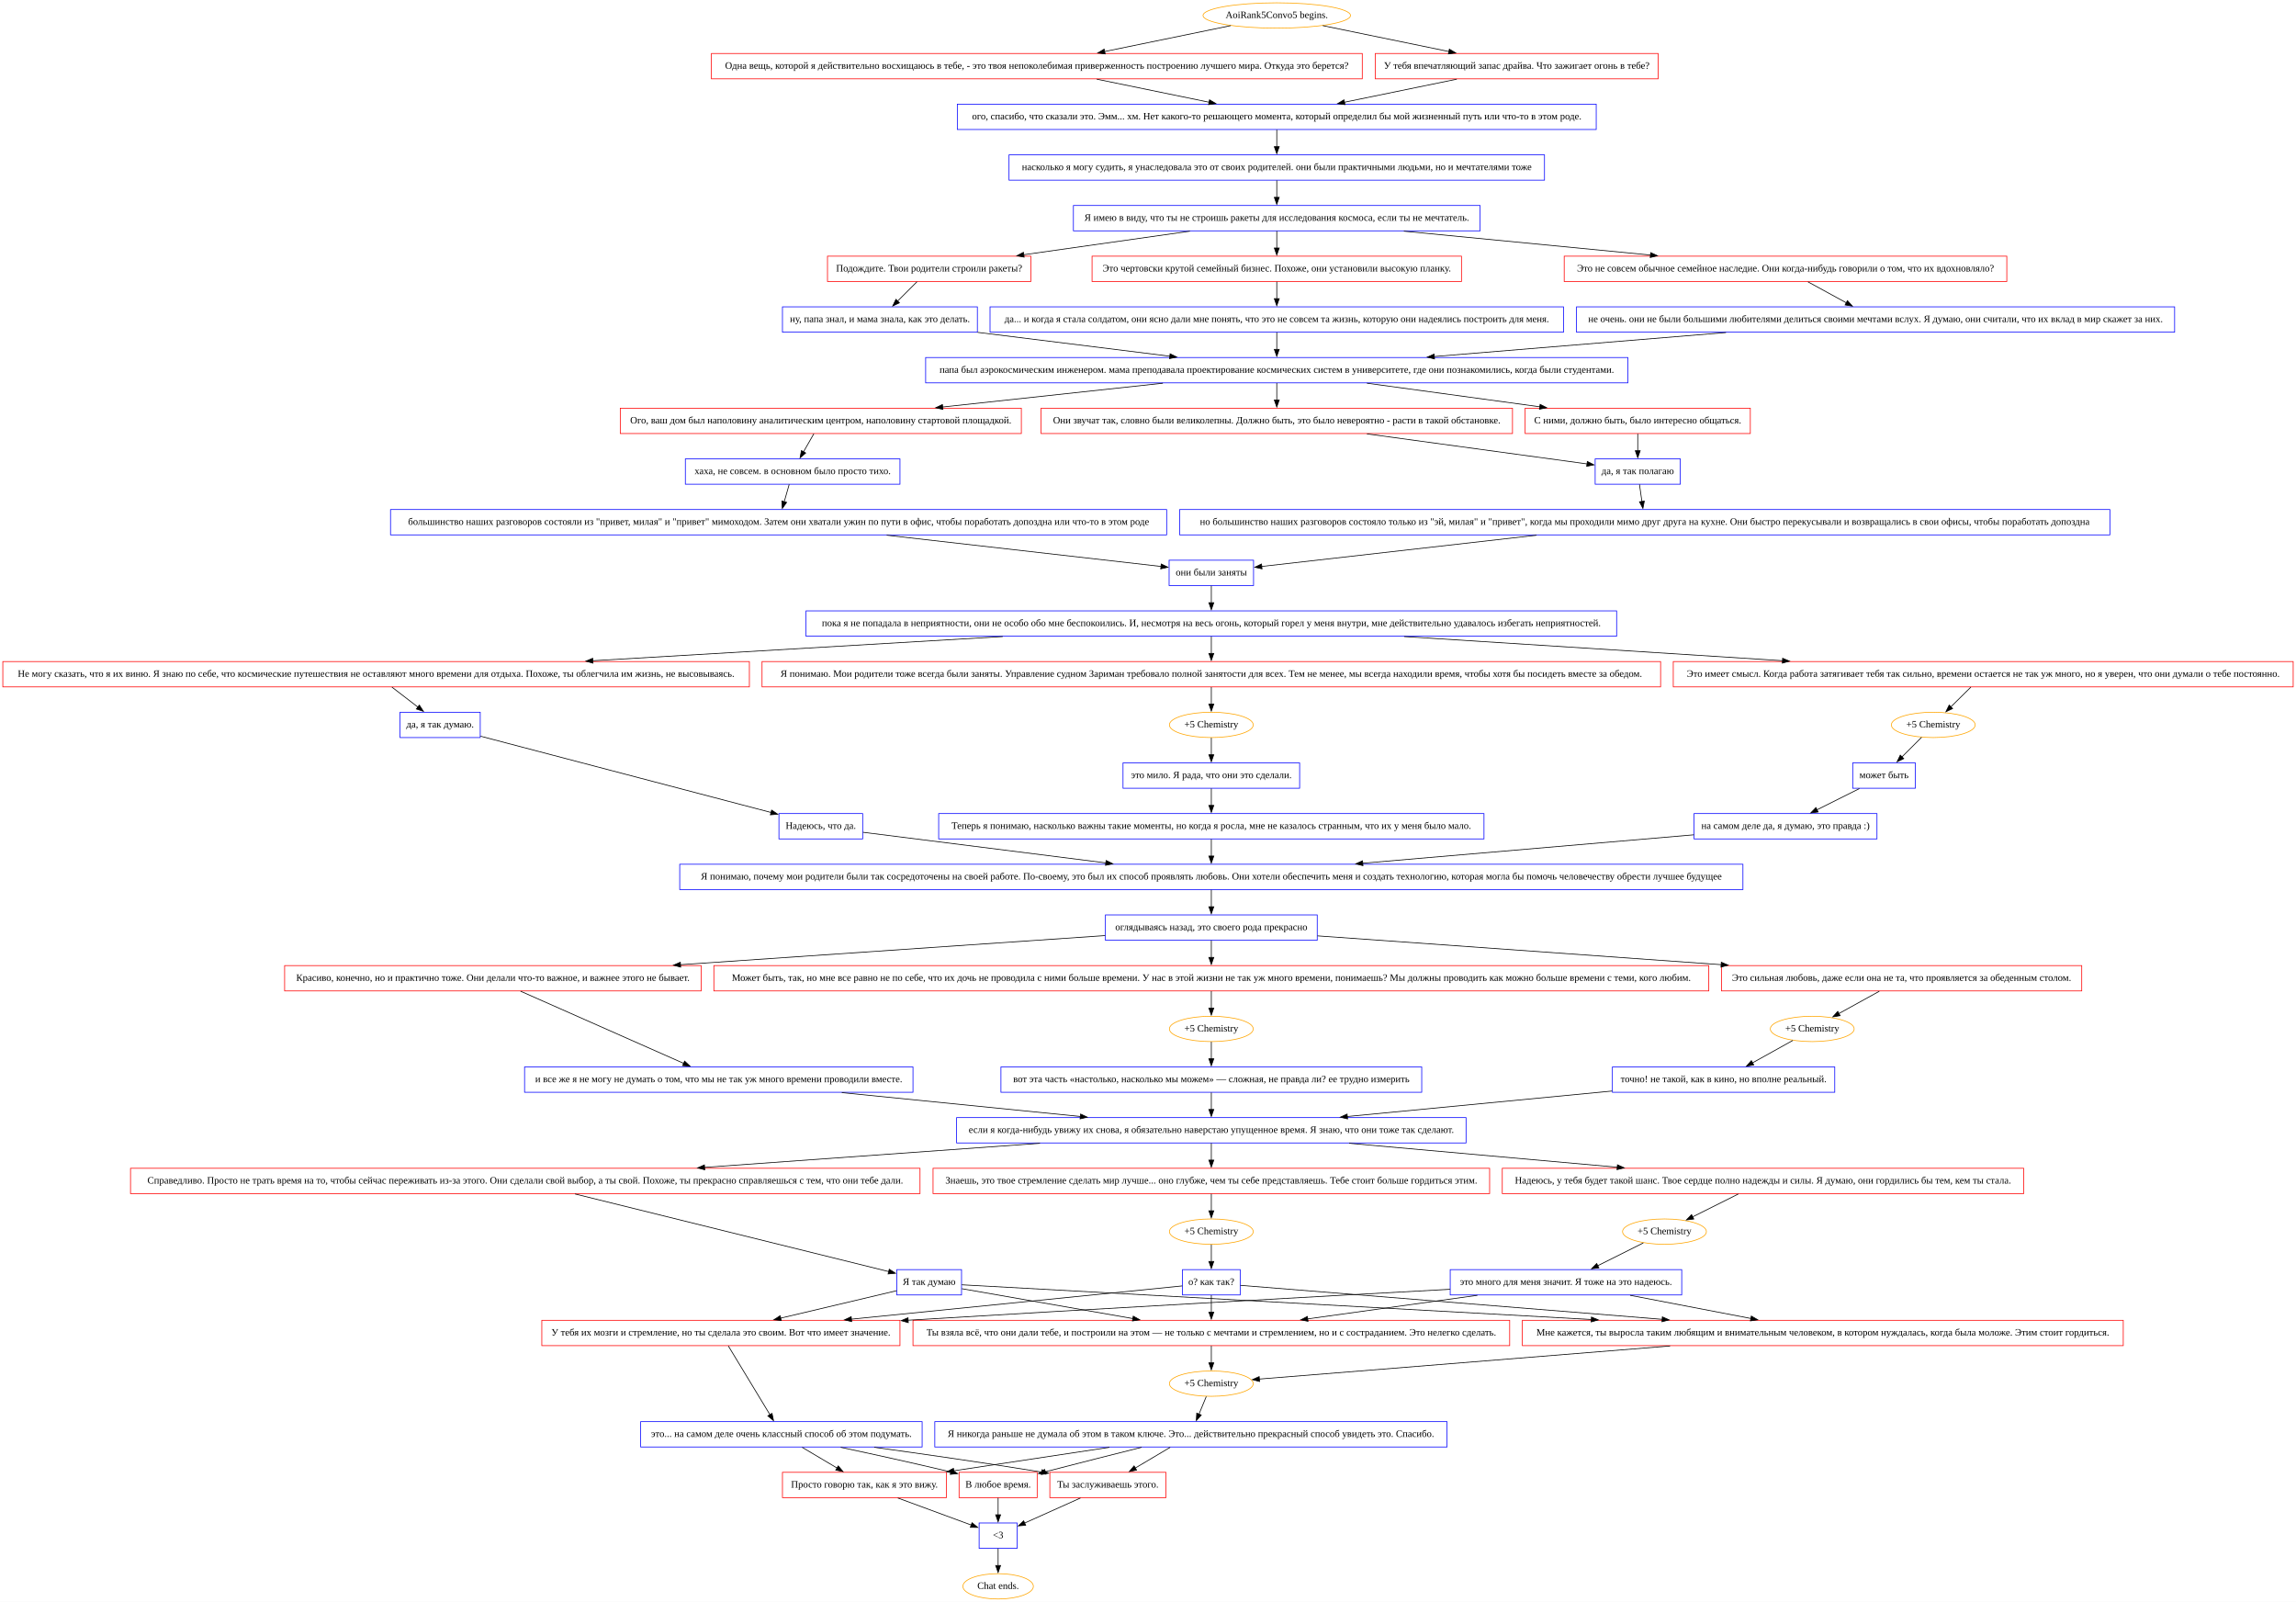
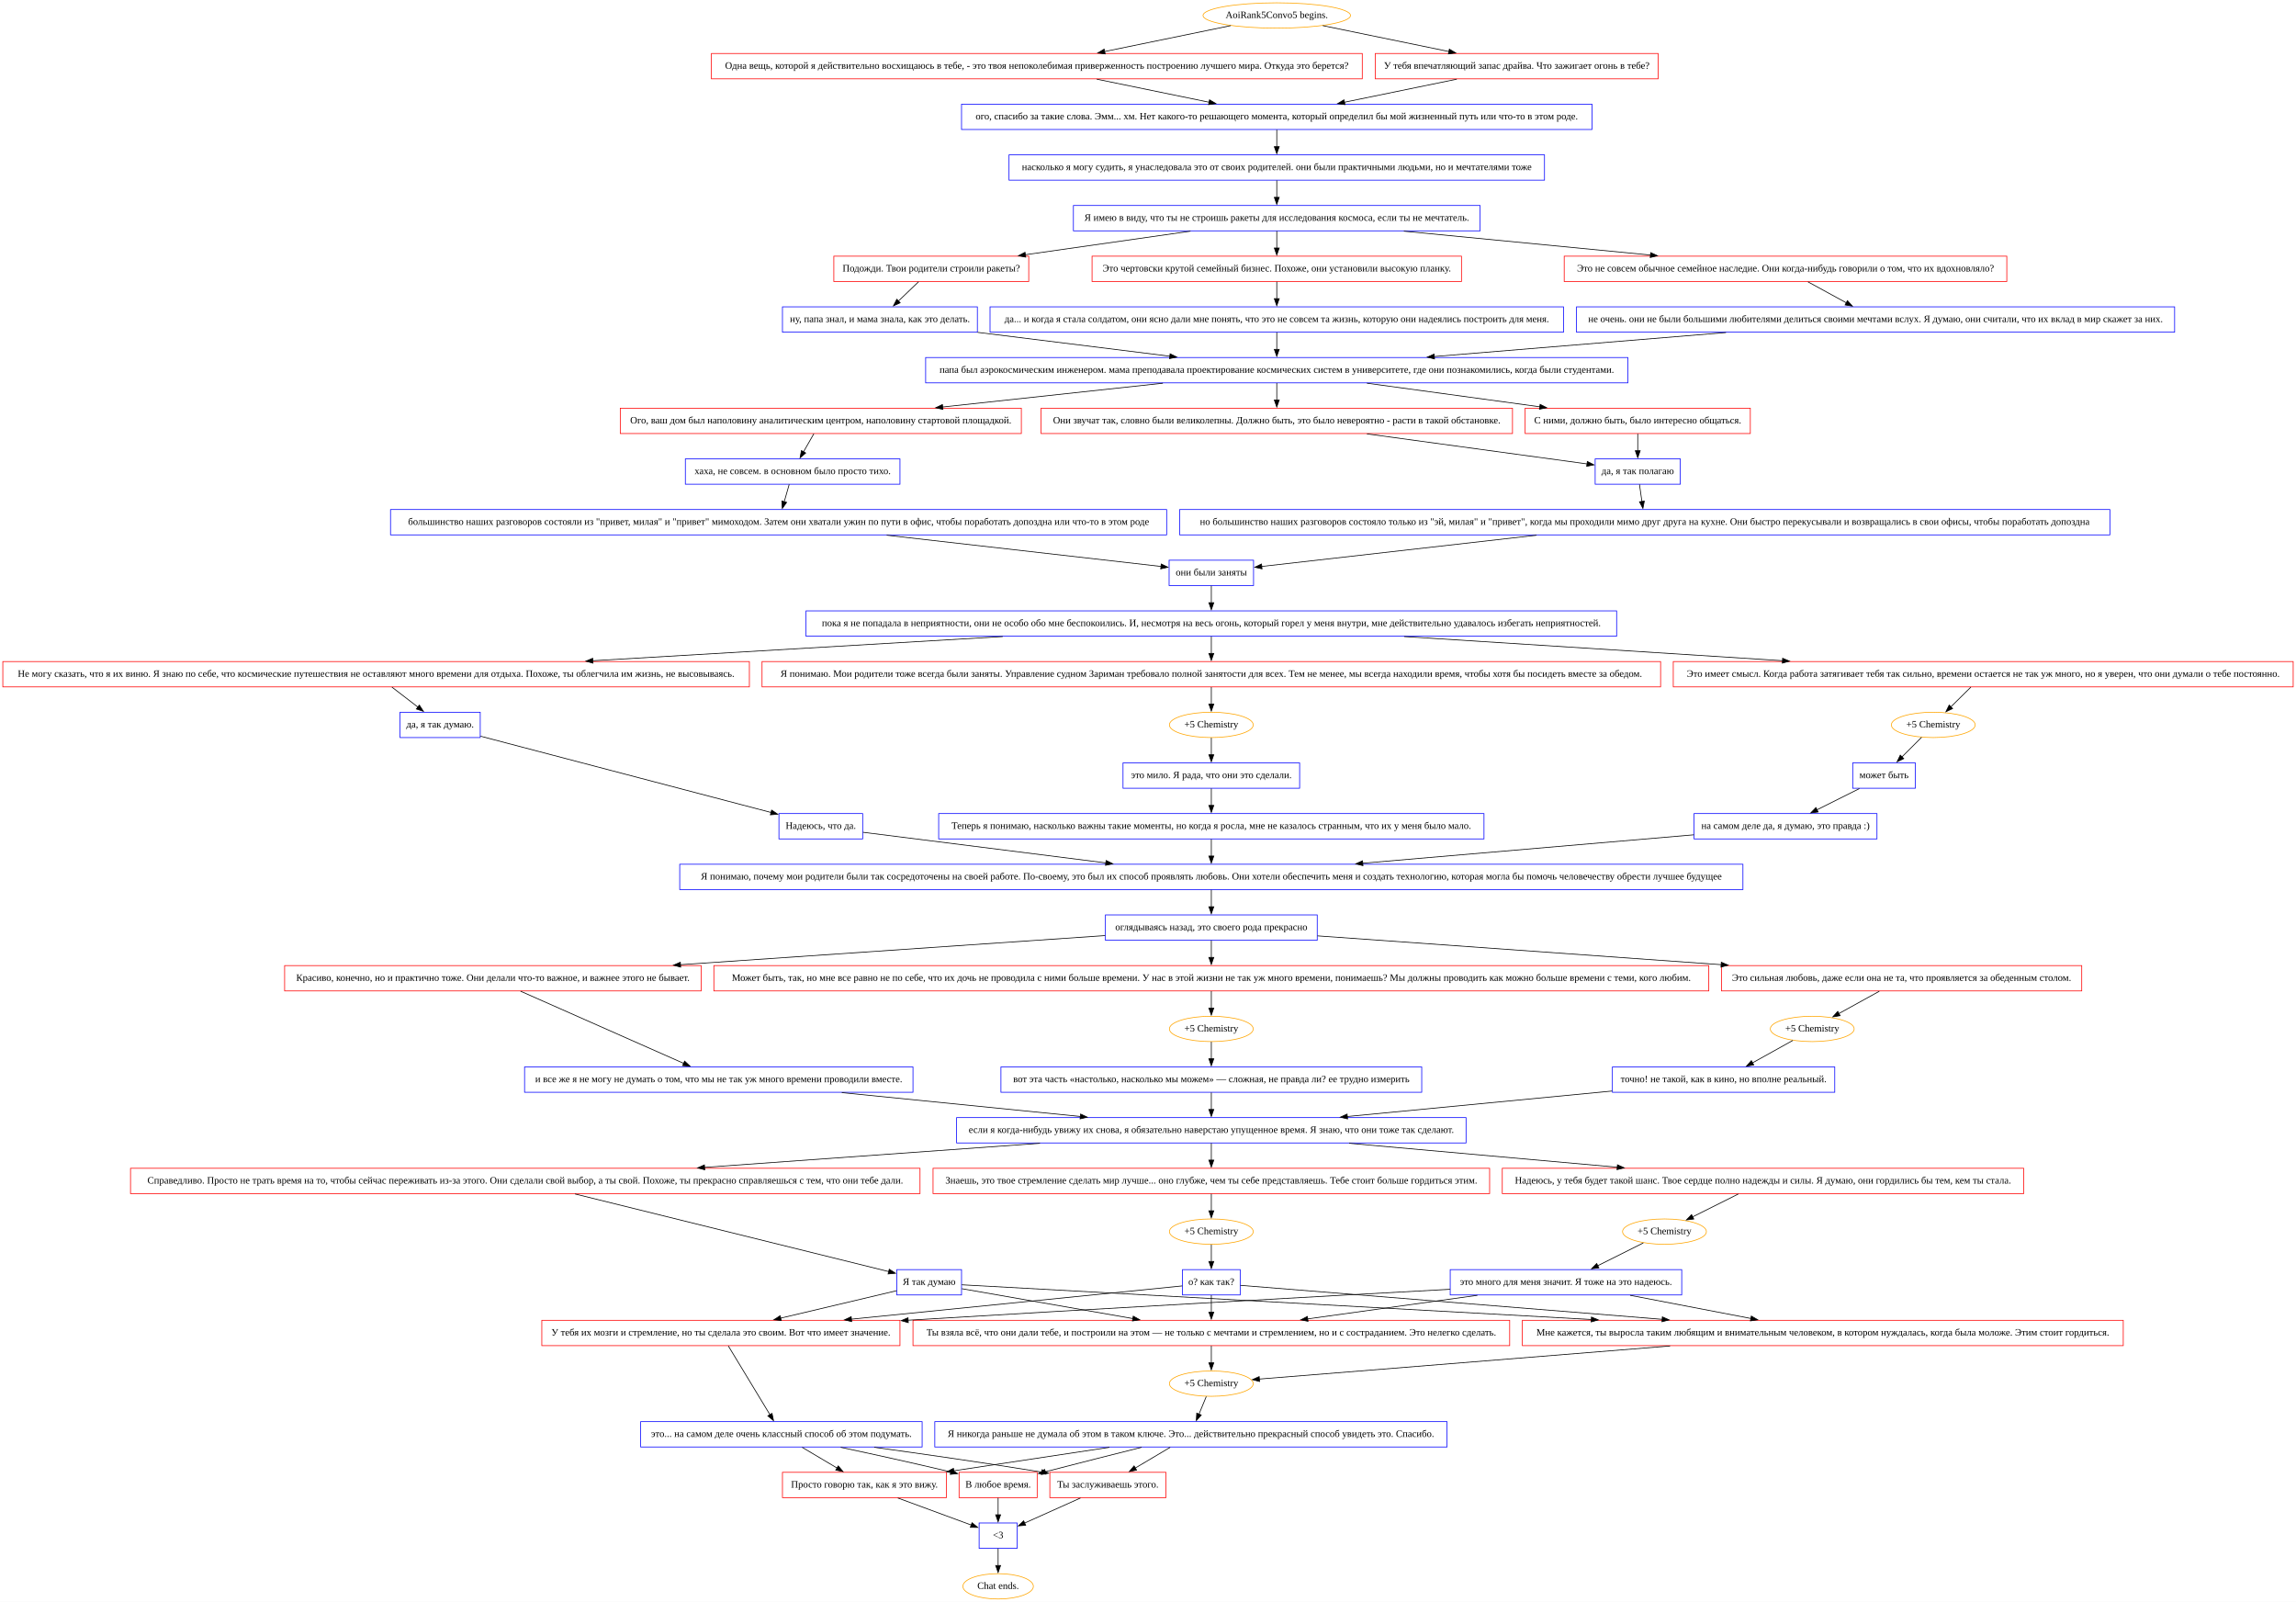
<svg xmlns="http://www.w3.org/2000/svg" width="3263pt" height="2276pt" viewBox="0.00 0.00 3263.00 2276.00">
  <g id="graph0" class="graph" transform="scale(1 1) rotate(0) translate(4 2272)">
    <polygon fill="white" stroke="none" points="-4,4 -4,-2272 3259,-2272 3259,4 -4,4" />
    <g id="node1" class="node">
      <ellipse fill="none" stroke="orange" cx="1810.5" cy="-2250" rx="104.78" ry="18" />
      <text text-anchor="middle" x="1810.5" y="-2246.3" font-family="Times New Roman,serif" font-size="14.00">AoiRank5Convo5 begins.</text>
    </g>
    <g id="node2" class="node">
      <polygon fill="none" stroke="red" points="1932,-2196 1007,-2196 1007,-2160 1932,-2160 1932,-2196" />
      <text text-anchor="middle" x="1469.5" y="-2174.3" font-family="Times New Roman,serif" font-size="14.00">Одна вещь, которой я действительно восхищаюсь в тебе, - это твоя непоколебимая приверженность построению лучшего мира. Откуда это берется?</text>
    </g>
    <g id="edge1" class="edge">
      <path fill="none" stroke="black" d="M1745.16,-2235.59C1694.39,-2225.17 1623.22,-2210.56 1565.91,-2198.79" />
      <polygon fill="black" stroke="black" points="1566.63,-2195.37 1556.13,-2196.78 1565.22,-2202.22 1566.63,-2195.37" />
    </g>
    <g id="node3" class="node">
      <polygon fill="none" stroke="red" points="2352.5,-2196 1950.5,-2196 1950.5,-2160 2352.5,-2160 2352.5,-2196" />
      <text text-anchor="middle" x="2151.5" y="-2174.3" font-family="Times New Roman,serif" font-size="14.00">У тебя впечатляющий запас драйва. Что зажигает огонь в тебе?</text>
    </g>
    <g id="edge2" class="edge">
      <path fill="none" stroke="black" d="M1875.84,-2235.59C1926.61,-2225.17 1997.78,-2210.56 2055.09,-2198.79" />
      <polygon fill="black" stroke="black" points="2055.78,-2202.22 2064.87,-2196.78 2054.37,-2195.37 2055.78,-2202.22" />
    </g>
    <g id="node4" class="node">
-       <polygon fill="none" stroke="blue" points="2264.5,-2124 1356.5,-2124 1356.5,-2088 2264.5,-2088 2264.5,-2124" />
-       <text text-anchor="middle" x="1810.5" y="-2102.3" font-family="Times New Roman,serif" font-size="14.00">ого, спасибо, что сказали это. Эмм... хм. Нет какого-то решающего момента, который определил бы мой жизненный путь или что-то в этом роде.</text>
+       <polygon fill="none" stroke="blue" points="2258.5,-2124 1362.5,-2124 1362.5,-2088 2258.5,-2088 2258.5,-2124" />
+       <text text-anchor="middle" x="1810.5" y="-2102.3" font-family="Times New Roman,serif" font-size="14.00">ого, спасибо за такие слова. Эмм... хм. Нет какого-то решающего момента, который определил бы мой жизненный путь или что-то в этом роде.</text>
    </g>
    <g id="edge3" class="edge">
      <path fill="none" stroke="black" d="M1554.67,-2159.52C1603.18,-2149.56 1664.1,-2137.05 1714.33,-2126.74" />
      <polygon fill="black" stroke="black" points="1714.96,-2130.19 1724.05,-2124.75 1713.55,-2123.33 1714.96,-2130.19" />
    </g>
    <g id="edge4" class="edge">
      <path fill="none" stroke="black" d="M2066.33,-2159.52C2017.82,-2149.56 1956.9,-2137.05 1906.67,-2126.74" />
      <polygon fill="black" stroke="black" points="1907.45,-2123.33 1896.95,-2124.75 1906.04,-2130.19 1907.45,-2123.33" />
    </g>
    <g id="node5" class="node">
      <polygon fill="none" stroke="blue" points="2191,-2052 1430,-2052 1430,-2016 2191,-2016 2191,-2052" />
      <text text-anchor="middle" x="1810.5" y="-2030.3" font-family="Times New Roman,serif" font-size="14.00">насколько я могу судить, я унаследовала это от своих родителей. они были практичными людьми, но и мечтателями тоже</text>
    </g>
    <g id="edge5" class="edge">
      <path fill="none" stroke="black" d="M1810.5,-2087.7C1810.5,-2080.41 1810.5,-2071.73 1810.5,-2063.54" />
      <polygon fill="black" stroke="black" points="1814,-2063.62 1810.5,-2053.62 1807,-2063.62 1814,-2063.62" />
    </g>
    <g id="node6" class="node">
      <polygon fill="none" stroke="blue" points="2099.5,-1980 1521.5,-1980 1521.5,-1944 2099.5,-1944 2099.5,-1980" />
      <text text-anchor="middle" x="1810.5" y="-1958.3" font-family="Times New Roman,serif" font-size="14.00">Я имею в виду, что ты не строишь ракеты для исследования космоса, если ты не мечтатель.</text>
    </g>
    <g id="edge6" class="edge">
      <path fill="none" stroke="black" d="M1810.5,-2015.7C1810.5,-2008.41 1810.5,-1999.73 1810.5,-1991.54" />
      <polygon fill="black" stroke="black" points="1814,-1991.62 1810.5,-1981.62 1807,-1991.62 1814,-1991.62" />
    </g>
    <g id="node7" class="node">
-       <polygon fill="none" stroke="red" points="1461,-1908 1172,-1908 1172,-1872 1461,-1872 1461,-1908" />
-       <text text-anchor="middle" x="1316.5" y="-1886.3" font-family="Times New Roman,serif" font-size="14.00">Подождите. Твои родители строили ракеты?</text>
+       <polygon fill="none" stroke="red" points="1458,-1908 1181,-1908 1181,-1872 1458,-1872 1458,-1908" />
+       <text text-anchor="middle" x="1319.5" y="-1886.3" font-family="Times New Roman,serif" font-size="14.00">Подожди. Твои родители строили ракеты?</text>
    </g>
    <g id="edge7" class="edge">
-       <path fill="none" stroke="black" d="M1687.12,-1943.52C1615.22,-1933.33 1524.49,-1920.47 1450.8,-1910.03" />
-       <polygon fill="black" stroke="black" points="1451.48,-1906.59 1441.09,-1908.65 1450.5,-1913.52 1451.48,-1906.59" />
+       <path fill="none" stroke="black" d="M1687.87,-1943.52C1616.41,-1933.33 1526.23,-1920.47 1452.99,-1910.03" />
+       <polygon fill="black" stroke="black" points="1453.74,-1906.6 1443.34,-1908.66 1452.75,-1913.53 1453.74,-1906.6" />
    </g>
    <g id="node8" class="node">
      <polygon fill="none" stroke="red" points="2073,-1908 1548,-1908 1548,-1872 2073,-1872 2073,-1908" />
      <text text-anchor="middle" x="1810.5" y="-1886.3" font-family="Times New Roman,serif" font-size="14.00">Это чертовски крутой семейный бизнес. Похоже, они установили высокую планку.</text>
    </g>
    <g id="edge8" class="edge">
      <path fill="none" stroke="black" d="M1810.5,-1943.7C1810.5,-1936.41 1810.5,-1927.73 1810.5,-1919.54" />
      <polygon fill="black" stroke="black" points="1814,-1919.62 1810.5,-1909.62 1807,-1919.62 1814,-1919.62" />
    </g>
    <g id="node9" class="node">
      <polygon fill="none" stroke="red" points="2848,-1908 2219,-1908 2219,-1872 2848,-1872 2848,-1908" />
      <text text-anchor="middle" x="2533.5" y="-1886.3" font-family="Times New Roman,serif" font-size="14.00">Это не совсем обычное семейное наследие. Они когда-нибудь говорили о том, что их вдохновляло?</text>
    </g>
    <g id="edge9" class="edge">
      <path fill="none" stroke="black" d="M1991.08,-1943.52C2097.83,-1933.18 2232.93,-1920.1 2341.6,-1909.58" />
      <polygon fill="black" stroke="black" points="2341.91,-1913.07 2351.53,-1908.62 2341.23,-1906.1 2341.91,-1913.07" />
    </g>
    <g id="node10" class="node">
      <polygon fill="none" stroke="blue" points="1385,-1836 1108,-1836 1108,-1800 1385,-1800 1385,-1836" />
      <text text-anchor="middle" x="1246.5" y="-1814.3" font-family="Times New Roman,serif" font-size="14.00">ну, папа знал, и мама знала, как это делать.</text>
    </g>
    <g id="edge10" class="edge">
-       <path fill="none" stroke="black" d="M1299.2,-1871.7C1290.89,-1863.39 1280.78,-1853.28 1271.64,-1844.14" />
-       <polygon fill="black" stroke="black" points="1274.22,-1841.77 1264.67,-1837.17 1269.27,-1846.72 1274.22,-1841.77" />
+       <path fill="none" stroke="black" d="M1301.46,-1871.7C1292.77,-1863.37 1282.19,-1853.22 1272.64,-1844.07" />
+       <polygon fill="black" stroke="black" points="1275.32,-1841.79 1265.68,-1837.39 1270.48,-1846.84 1275.32,-1841.79" />
    </g>
    <g id="node11" class="node">
      <polygon fill="none" stroke="blue" points="2218,-1836 1403,-1836 1403,-1800 2218,-1800 2218,-1836" />
      <text text-anchor="middle" x="1810.5" y="-1814.3" font-family="Times New Roman,serif" font-size="14.00">да... и когда я стала солдатом, они ясно дали мне понять, что это не совсем та жизнь, которую они надеялись построить для меня.</text>
    </g>
    <g id="edge11" class="edge">
      <path fill="none" stroke="black" d="M1810.5,-1871.7C1810.5,-1864.41 1810.5,-1855.73 1810.5,-1847.54" />
      <polygon fill="black" stroke="black" points="1814,-1847.62 1810.5,-1837.62 1807,-1847.62 1814,-1847.62" />
    </g>
    <g id="node12" class="node">
      <polygon fill="none" stroke="blue" points="3086.5,-1836 2236.5,-1836 2236.5,-1800 3086.5,-1800 3086.5,-1836" />
      <text text-anchor="middle" x="2661.5" y="-1814.3" font-family="Times New Roman,serif" font-size="14.00">не очень. они не были большими любителями делиться своими мечтами вслух. Я думаю, они считали, что их вклад в мир скажет за них.</text>
    </g>
    <g id="edge12" class="edge">
      <path fill="none" stroke="black" d="M2565.47,-1871.52C2581.93,-1862.51 2602.21,-1851.42 2619.88,-1841.76" />
      <polygon fill="black" stroke="black" points="2621.52,-1844.86 2628.61,-1836.99 2618.16,-1838.71 2621.52,-1844.86" />
    </g>
    <g id="node13" class="node">
      <polygon fill="none" stroke="blue" points="2309.5,-1764 1311.5,-1764 1311.5,-1728 2309.5,-1728 2309.5,-1764" />
      <text text-anchor="middle" x="1810.5" y="-1742.3" font-family="Times New Roman,serif" font-size="14.00">папа был аэрокосмическим инженером. мама преподавала проектирование космических систем в университете, где они познакомились, когда были студентами.</text>
    </g>
    <g id="edge13" class="edge">
      <path fill="none" stroke="black" d="M1385.19,-1799.79C1468.07,-1789.5 1573.43,-1776.42 1658.55,-1765.86" />
      <polygon fill="black" stroke="black" points="1658.9,-1769.34 1668.39,-1764.64 1658.04,-1762.4 1658.9,-1769.34" />
    </g>
    <g id="edge14" class="edge">
      <path fill="none" stroke="black" d="M1810.5,-1799.7C1810.5,-1792.41 1810.5,-1783.73 1810.5,-1775.54" />
      <polygon fill="black" stroke="black" points="1814,-1775.62 1810.5,-1765.62 1807,-1775.62 1814,-1775.62" />
    </g>
    <g id="edge15" class="edge">
      <path fill="none" stroke="black" d="M2448.95,-1799.52C2322.54,-1789.12 2162.35,-1775.94 2034.05,-1765.39" />
      <polygon fill="black" stroke="black" points="2034.68,-1761.93 2024.43,-1764.6 2034.11,-1768.9 2034.68,-1761.93" />
    </g>
    <g id="node14" class="node">
      <polygon fill="none" stroke="red" points="1447.5,-1692 877.5,-1692 877.5,-1656 1447.5,-1656 1447.5,-1692" />
      <text text-anchor="middle" x="1162.5" y="-1670.3" font-family="Times New Roman,serif" font-size="14.00">Ого, ваш дом был наполовину аналитическим центром, наполовину стартовой площадкой.</text>
    </g>
    <g id="edge16" class="edge">
      <path fill="none" stroke="black" d="M1648.65,-1727.52C1553.37,-1717.22 1432.87,-1704.21 1335.68,-1693.71" />
      <polygon fill="black" stroke="black" points="1336.07,-1690.23 1325.75,-1692.64 1335.32,-1697.19 1336.07,-1690.23" />
    </g>
    <g id="node15" class="node">
      <polygon fill="none" stroke="red" points="2483.5,-1692 2163.5,-1692 2163.5,-1656 2483.5,-1656 2483.5,-1692" />
      <text text-anchor="middle" x="2323.5" y="-1670.3" font-family="Times New Roman,serif" font-size="14.00">С ними, должно быть, было интересно общаться.</text>
    </g>
    <g id="edge17" class="edge">
      <path fill="none" stroke="black" d="M1938.63,-1727.52C2013.44,-1717.31 2107.89,-1704.42 2184.5,-1693.97" />
      <polygon fill="black" stroke="black" points="2184.74,-1697.47 2194.17,-1692.65 2183.79,-1690.53 2184.74,-1697.47" />
    </g>
    <g id="node16" class="node">
      <polygon fill="none" stroke="red" points="2145.5,-1692 1475.5,-1692 1475.5,-1656 2145.5,-1656 2145.5,-1692" />
      <text text-anchor="middle" x="1810.5" y="-1670.3" font-family="Times New Roman,serif" font-size="14.00">Они звучат так, словно были великолепны. Должно быть, это было невероятно - расти в такой обстановке.</text>
    </g>
    <g id="edge18" class="edge">
      <path fill="none" stroke="black" d="M1810.5,-1727.7C1810.5,-1720.41 1810.5,-1711.73 1810.5,-1703.54" />
      <polygon fill="black" stroke="black" points="1814,-1703.62 1810.5,-1693.62 1807,-1703.62 1814,-1703.62" />
    </g>
    <g id="node17" class="node">
      <polygon fill="none" stroke="blue" points="1275,-1620 970,-1620 970,-1584 1275,-1584 1275,-1620" />
      <text text-anchor="middle" x="1122.5" y="-1598.3" font-family="Times New Roman,serif" font-size="14.00">хаха, не совсем. в основном было просто тихо.</text>
    </g>
    <g id="edge19" class="edge">
      <path fill="none" stroke="black" d="M1152.61,-1655.7C1148.16,-1647.9 1142.79,-1638.51 1137.83,-1629.83" />
      <polygon fill="black" stroke="black" points="1141.03,-1628.36 1133.02,-1621.42 1134.95,-1631.84 1141.03,-1628.36" />
    </g>
    <g id="node18" class="node">
      <polygon fill="none" stroke="blue" points="2384,-1620 2263,-1620 2263,-1584 2384,-1584 2384,-1620" />
      <text text-anchor="middle" x="2323.5" y="-1598.3" font-family="Times New Roman,serif" font-size="14.00">да, я так полагаю</text>
    </g>
    <g id="edge20" class="edge">
      <path fill="none" stroke="black" d="M2323.5,-1655.7C2323.5,-1648.41 2323.5,-1639.73 2323.5,-1631.54" />
      <polygon fill="black" stroke="black" points="2327,-1631.62 2323.5,-1621.62 2320,-1631.62 2327,-1631.62" />
    </g>
    <g id="edge21" class="edge">
      <path fill="none" stroke="black" d="M1938.63,-1655.52C2037.55,-1642.02 2170.79,-1623.84 2251.74,-1612.79" />
      <polygon fill="black" stroke="black" points="2251.87,-1616.31 2261.31,-1611.49 2250.92,-1609.37 2251.87,-1616.31" />
    </g>
    <g id="node19" class="node">
      <polygon fill="none" stroke="blue" points="1654,-1548 551,-1548 551,-1512 1654,-1512 1654,-1548" />
      <text text-anchor="middle" x="1102.5" y="-1526.3" font-family="Times New Roman,serif" font-size="14.00">большинство наших разговоров состояли из "привет, милая" и "привет" мимоходом. Затем они хватали ужин по пути в офис, чтобы поработать допоздна или что-то в этом роде</text>
    </g>
    <g id="edge22" class="edge">
      <path fill="none" stroke="black" d="M1117.56,-1583.7C1115.42,-1576.24 1112.88,-1567.32 1110.49,-1558.97" />
      <polygon fill="black" stroke="black" points="1113.92,-1558.21 1107.8,-1549.56 1107.18,-1560.14 1113.92,-1558.21" />
    </g>
    <g id="node20" class="node">
      <polygon fill="none" stroke="blue" points="2994.5,-1548 1672.5,-1548 1672.5,-1512 2994.5,-1512 2994.5,-1548" />
      <text text-anchor="middle" x="2333.5" y="-1526.3" font-family="Times New Roman,serif" font-size="14.00">но большинство наших разговоров состояло только из "эй, милая" и "привет", когда мы проходили мимо друг друга на кухне. Они быстро перекусывали и возвращались в свои офисы, чтобы поработать допоздна</text>
    </g>
    <g id="edge23" class="edge">
      <path fill="none" stroke="black" d="M2325.97,-1583.7C2327.03,-1576.32 2328.28,-1567.52 2329.46,-1559.25" />
      <polygon fill="black" stroke="black" points="2332.89,-1560 2330.84,-1549.6 2325.96,-1559.01 2332.89,-1560" />
    </g>
    <g id="node21" class="node">
      <polygon fill="none" stroke="blue" points="1777.5,-1476 1657.5,-1476 1657.5,-1440 1777.5,-1440 1777.5,-1476" />
      <text text-anchor="middle" x="1717.5" y="-1454.3" font-family="Times New Roman,serif" font-size="14.00">они были заняты</text>
    </g>
    <g id="edge24" class="edge">
      <path fill="none" stroke="black" d="M1256.1,-1511.52C1380.89,-1497.31 1551.23,-1477.92 1646.16,-1467.12" />
      <polygon fill="black" stroke="black" points="1646.31,-1470.63 1655.85,-1466.02 1645.52,-1463.67 1646.31,-1470.63" />
    </g>
    <g id="edge25" class="edge">
      <path fill="none" stroke="black" d="M2179.65,-1511.52C2054.66,-1497.31 1884.04,-1477.92 1788.96,-1467.12" />
      <polygon fill="black" stroke="black" points="1789.58,-1463.67 1779.25,-1466.02 1788.79,-1470.62 1789.58,-1463.67" />
    </g>
    <g id="node22" class="node">
      <polygon fill="none" stroke="blue" points="2293.5,-1404 1141.5,-1404 1141.5,-1368 2293.5,-1368 2293.5,-1404" />
      <text text-anchor="middle" x="1717.5" y="-1382.3" font-family="Times New Roman,serif" font-size="14.00">пока я не попадала в неприятности, они не особо обо мне беспокоились. И, несмотря на весь огонь, который горел у меня внутри, мне действительно удавалось избегать неприятностей.</text>
    </g>
    <g id="edge26" class="edge">
      <path fill="none" stroke="black" d="M1717.5,-1439.7C1717.5,-1432.41 1717.5,-1423.73 1717.5,-1415.54" />
      <polygon fill="black" stroke="black" points="1721,-1415.62 1717.5,-1405.62 1714,-1415.62 1721,-1415.62" />
    </g>
    <g id="node23" class="node">
      <polygon fill="none" stroke="red" points="2356,-1332 1079,-1332 1079,-1296 2356,-1296 2356,-1332" />
      <text text-anchor="middle" x="1717.5" y="-1310.3" font-family="Times New Roman,serif" font-size="14.00">Я понимаю. Мои родители тоже всегда были заняты. Управление судном Зариман требовало полной занятости для всех. Тем не менее, мы всегда находили время, чтобы хотя бы посидеть вместе за обедом.</text>
    </g>
    <g id="edge27" class="edge">
      <path fill="none" stroke="black" d="M1717.5,-1367.7C1717.5,-1360.41 1717.5,-1351.73 1717.5,-1343.54" />
      <polygon fill="black" stroke="black" points="1721,-1343.62 1717.5,-1333.62 1714,-1343.62 1721,-1343.62" />
    </g>
    <g id="node24" class="node">
      <polygon fill="none" stroke="red" points="3255,-1332 2374,-1332 2374,-1296 3255,-1296 3255,-1332" />
      <text text-anchor="middle" x="2814.5" y="-1310.3" font-family="Times New Roman,serif" font-size="14.00">Это имеет смысл. Когда работа затягивает тебя так сильно, времени остается не так уж много, но я уверен, что они думали о тебе постоянно.</text>
    </g>
    <g id="edge28" class="edge">
      <path fill="none" stroke="black" d="M1991.49,-1367.52C2155.42,-1357.06 2363.43,-1343.78 2529.31,-1333.2" />
      <polygon fill="black" stroke="black" points="2529.41,-1336.7 2539.17,-1332.57 2528.96,-1329.71 2529.41,-1336.7" />
    </g>
    <g id="node25" class="node">
      <polygon fill="none" stroke="red" points="1061,-1332 0,-1332 0,-1296 1061,-1296 1061,-1332" />
      <text text-anchor="middle" x="530.5" y="-1310.3" font-family="Times New Roman,serif" font-size="14.00">Не могу сказать, что я их виню. Я знаю по себе, что космические путешествия не оставляют много времени для отдыха. Похоже, ты облегчила им жизнь, не высовываясь.</text>
    </g>
    <g id="edge29" class="edge">
      <path fill="none" stroke="black" d="M1421.03,-1367.52C1243.47,-1357.05 1018.12,-1343.76 838.54,-1333.17" />
      <polygon fill="black" stroke="black" points="838.74,-1329.67 828.56,-1332.58 838.33,-1336.66 838.74,-1329.67" />
    </g>
    <g id="node26" class="node">
      <ellipse fill="none" stroke="orange" cx="1717.5" cy="-1242" rx="59.59" ry="18" />
      <text text-anchor="middle" x="1717.5" y="-1238.3" font-family="Times New Roman,serif" font-size="14.00">+5 Chemistry</text>
    </g>
    <g id="edge30" class="edge">
      <path fill="none" stroke="black" d="M1717.5,-1295.7C1717.5,-1288.41 1717.5,-1279.73 1717.5,-1271.54" />
      <polygon fill="black" stroke="black" points="1721,-1271.62 1717.5,-1261.62 1714,-1271.62 1721,-1271.62" />
    </g>
    <g id="node27" class="node">
      <ellipse fill="none" stroke="orange" cx="2743.5" cy="-1242" rx="59.59" ry="18" />
      <text text-anchor="middle" x="2743.5" y="-1238.3" font-family="Times New Roman,serif" font-size="14.00">+5 Chemistry</text>
    </g>
    <g id="edge31" class="edge">
      <path fill="none" stroke="black" d="M2796.95,-1295.7C2788.31,-1287.18 2777.75,-1276.76 2768.3,-1267.45" />
      <polygon fill="black" stroke="black" points="2771.02,-1265.21 2761.44,-1260.68 2766.1,-1270.2 2771.02,-1265.21" />
    </g>
    <g id="node28" class="node">
      <polygon fill="none" stroke="blue" points="678.5,-1260 564.5,-1260 564.5,-1224 678.5,-1224 678.5,-1260" />
      <text text-anchor="middle" x="621.5" y="-1238.3" font-family="Times New Roman,serif" font-size="14.00">да, я так думаю.</text>
    </g>
    <g id="edge32" class="edge">
      <path fill="none" stroke="black" d="M552.99,-1295.7C564.15,-1287.11 577.81,-1276.61 589.99,-1267.24" />
      <polygon fill="black" stroke="black" points="591.96,-1270.14 597.75,-1261.27 587.69,-1264.59 591.96,-1270.14" />
    </g>
    <g id="node29" class="node">
      <polygon fill="none" stroke="blue" points="1843,-1188 1592,-1188 1592,-1152 1843,-1152 1843,-1188" />
      <text text-anchor="middle" x="1717.5" y="-1166.3" font-family="Times New Roman,serif" font-size="14.00">это мило. Я рада, что они это сделали.</text>
    </g>
    <g id="edge33" class="edge">
      <path fill="none" stroke="black" d="M1717.5,-1223.7C1717.5,-1216.41 1717.5,-1207.73 1717.5,-1199.54" />
      <polygon fill="black" stroke="black" points="1721,-1199.62 1717.5,-1189.62 1714,-1199.62 1721,-1199.62" />
    </g>
    <g id="node30" class="node">
      <polygon fill="none" stroke="blue" points="2718,-1188 2629,-1188 2629,-1152 2718,-1152 2718,-1188" />
      <text text-anchor="middle" x="2673.5" y="-1166.3" font-family="Times New Roman,serif" font-size="14.00">может быть</text>
    </g>
    <g id="edge34" class="edge">
      <path fill="none" stroke="black" d="M2726.91,-1224.41C2718.53,-1216.03 2708.18,-1205.68 2698.83,-1196.33" />
      <polygon fill="black" stroke="black" points="2701.56,-1194.11 2692.02,-1189.52 2696.61,-1199.06 2701.56,-1194.11" />
    </g>
    <g id="node31" class="node">
      <polygon fill="none" stroke="blue" points="1222,-1116 1103,-1116 1103,-1080 1222,-1080 1222,-1116" />
      <text text-anchor="middle" x="1162.5" y="-1094.3" font-family="Times New Roman,serif" font-size="14.00">Надеюсь, что да.</text>
    </g>
    <g id="edge35" class="edge">
      <path fill="none" stroke="black" d="M678.88,-1225.94C778.56,-1199.78 983.37,-1146.02 1091.7,-1117.58" />
      <polygon fill="black" stroke="black" points="1092.58,-1120.97 1101.37,-1115.05 1090.81,-1114.2 1092.58,-1120.97" />
    </g>
    <g id="node32" class="node">
      <polygon fill="none" stroke="blue" points="2105,-1116 1330,-1116 1330,-1080 2105,-1080 2105,-1116" />
      <text text-anchor="middle" x="1717.5" y="-1094.3" font-family="Times New Roman,serif" font-size="14.00">Теперь я понимаю, насколько важны такие моменты, но когда я росла, мне не казалось странным, что их у меня было мало.</text>
    </g>
    <g id="edge36" class="edge">
      <path fill="none" stroke="black" d="M1717.5,-1151.7C1717.5,-1144.41 1717.5,-1135.73 1717.5,-1127.54" />
      <polygon fill="black" stroke="black" points="1721,-1127.62 1717.5,-1117.62 1714,-1127.62 1721,-1127.62" />
    </g>
    <g id="node33" class="node">
      <polygon fill="none" stroke="blue" points="2663.5,-1116 2403.5,-1116 2403.5,-1080 2663.5,-1080 2663.5,-1116" />
      <text text-anchor="middle" x="2533.5" y="-1094.3" font-family="Times New Roman,serif" font-size="14.00">на самом деле да, я думаю, это правда :)</text>
    </g>
    <g id="edge37" class="edge">
      <path fill="none" stroke="black" d="M2638.53,-1151.52C2620.27,-1142.39 2597.72,-1131.11 2578.21,-1121.35" />
      <polygon fill="black" stroke="black" points="2579.88,-1118.28 2569.37,-1116.94 2576.75,-1124.54 2579.88,-1118.28" />
    </g>
    <g id="node34" class="node">
      <polygon fill="none" stroke="blue" points="2473,-1044 962,-1044 962,-1008 2473,-1008 2473,-1044" />
      <text text-anchor="middle" x="1717.5" y="-1022.3" font-family="Times New Roman,serif" font-size="14.00">Я понимаю, почему мои родители были так сосредоточены на своей работе. По-своему, это был их способ проявлять любовь. Они хотели обеспечить меня и создать технологию, которая могла бы помочь человечеству обрести лучшее будущее</text>
    </g>
    <g id="edge38" class="edge">
      <path fill="none" stroke="black" d="M1222.42,-1089.44C1304.41,-1079.1 1454.31,-1060.2 1567.76,-1045.89" />
      <polygon fill="black" stroke="black" points="1567.98,-1049.39 1577.47,-1044.66 1567.11,-1042.44 1567.98,-1049.39" />
    </g>
    <g id="edge39" class="edge">
      <path fill="none" stroke="black" d="M1717.5,-1079.7C1717.5,-1072.41 1717.5,-1063.73 1717.5,-1055.54" />
      <polygon fill="black" stroke="black" points="1721,-1055.62 1717.5,-1045.62 1714,-1055.62 1721,-1055.62" />
    </g>
    <g id="edge40" class="edge">
      <path fill="none" stroke="black" d="M2403.3,-1085.83C2276.66,-1074.97 2082.01,-1058.27 1932.39,-1045.43" />
      <polygon fill="black" stroke="black" points="1933.01,-1041.97 1922.75,-1044.61 1932.42,-1048.95 1933.01,-1041.97" />
    </g>
    <g id="node35" class="node">
      <polygon fill="none" stroke="blue" points="1868,-972 1567,-972 1567,-936 1868,-936 1868,-972" />
      <text text-anchor="middle" x="1717.5" y="-950.3" font-family="Times New Roman,serif" font-size="14.00">оглядываясь назад, это своего рода прекрасно</text>
    </g>
    <g id="edge41" class="edge">
      <path fill="none" stroke="black" d="M1717.5,-1007.7C1717.5,-1000.41 1717.5,-991.73 1717.5,-983.54" />
      <polygon fill="black" stroke="black" points="1721,-983.62 1717.5,-973.62 1714,-983.62 1721,-983.62" />
    </g>
    <g id="node36" class="node">
      <polygon fill="none" stroke="red" points="2424.5,-900 1010.5,-900 1010.5,-864 2424.5,-864 2424.5,-900" />
      <text text-anchor="middle" x="1717.5" y="-878.3" font-family="Times New Roman,serif" font-size="14.00">Может быть, так, но мне все равно не по себе, что их дочь не проводила с ними больше времени. У нас в этой жизни не так уж много времени, понимаешь? Мы должны проводить как можно больше времени с теми, кого любим.</text>
    </g>
    <g id="edge42" class="edge">
      <path fill="none" stroke="black" d="M1717.5,-935.7C1717.5,-928.41 1717.5,-919.73 1717.5,-911.54" />
      <polygon fill="black" stroke="black" points="1721,-911.62 1717.5,-901.62 1714,-911.62 1721,-911.62" />
    </g>
    <g id="node37" class="node">
      <polygon fill="none" stroke="red" points="992.5,-900 400.5,-900 400.5,-864 992.5,-864 992.5,-900" />
      <text text-anchor="middle" x="696.5" y="-878.3" font-family="Times New Roman,serif" font-size="14.00">Красиво, конечно, но и практично тоже. Они делали что-то важное, и важнее этого не бывает.</text>
    </g>
    <g id="edge43" class="edge">
      <path fill="none" stroke="black" d="M1566.57,-942.65C1407.98,-931.78 1155.32,-914.46 963.04,-901.27" />
      <polygon fill="black" stroke="black" points="963.35,-897.79 953.13,-900.59 962.87,-904.77 963.35,-897.79" />
    </g>
    <g id="node38" class="node">
      <polygon fill="none" stroke="red" points="2954.5,-900 2442.5,-900 2442.5,-864 2954.5,-864 2954.5,-900" />
      <text text-anchor="middle" x="2698.5" y="-878.3" font-family="Times New Roman,serif" font-size="14.00">Это сильная любовь, даже если она не та, что проявляется за обеденным столом.</text>
    </g>
    <g id="edge44" class="edge">
      <path fill="none" stroke="black" d="M1868.36,-942.24C2020.98,-931.35 2259.76,-914.31 2442.13,-901.29" />
      <polygon fill="black" stroke="black" points="2442.28,-904.79 2452,-900.59 2441.78,-897.81 2442.28,-904.79" />
    </g>
    <g id="node39" class="node">
      <ellipse fill="none" stroke="orange" cx="1717.5" cy="-810" rx="59.59" ry="18" />
      <text text-anchor="middle" x="1717.5" y="-806.3" font-family="Times New Roman,serif" font-size="14.00">+5 Chemistry</text>
    </g>
    <g id="edge45" class="edge">
      <path fill="none" stroke="black" d="M1717.5,-863.7C1717.5,-856.41 1717.5,-847.73 1717.5,-839.54" />
      <polygon fill="black" stroke="black" points="1721,-839.62 1717.5,-829.62 1714,-839.62 1721,-839.62" />
    </g>
    <g id="node40" class="node">
      <polygon fill="none" stroke="blue" points="1293.5,-756 741.5,-756 741.5,-720 1293.5,-720 1293.5,-756" />
      <text text-anchor="middle" x="1017.5" y="-734.3" font-family="Times New Roman,serif" font-size="14.00">и все же я не могу не думать о том, что мы не так уж много времени проводили вместе.</text>
    </g>
    <g id="edge46" class="edge">
      <path fill="none" stroke="black" d="M735.86,-863.59C794.3,-837.74 903.96,-789.22 967.84,-760.97" />
      <polygon fill="black" stroke="black" points="968.96,-764.3 976.68,-757.06 966.12,-757.9 968.96,-764.3" />
    </g>
    <g id="node41" class="node">
      <ellipse fill="none" stroke="orange" cx="2571.5" cy="-810" rx="59.59" ry="18" />
      <text text-anchor="middle" x="2571.5" y="-806.3" font-family="Times New Roman,serif" font-size="14.00">+5 Chemistry</text>
    </g>
    <g id="edge47" class="edge">
      <path fill="none" stroke="black" d="M2666.78,-863.52C2649.38,-853.93 2627.69,-841.97 2609.4,-831.89" />
      <polygon fill="black" stroke="black" points="2611.14,-828.85 2600.69,-827.09 2607.76,-834.98 2611.14,-828.85" />
    </g>
    <g id="node42" class="node">
      <polygon fill="none" stroke="blue" points="2016.5,-756 1418.5,-756 1418.5,-720 2016.5,-720 2016.5,-756" />
      <text text-anchor="middle" x="1717.5" y="-734.3" font-family="Times New Roman,serif" font-size="14.00">вот эта часть «настолько, насколько мы можем» — сложная, не правда ли? ее трудно измерить</text>
    </g>
    <g id="edge48" class="edge">
      <path fill="none" stroke="black" d="M1717.5,-791.7C1717.5,-784.41 1717.5,-775.73 1717.5,-767.54" />
      <polygon fill="black" stroke="black" points="1721,-767.62 1717.5,-757.62 1714,-767.62 1721,-767.62" />
    </g>
    <g id="node43" class="node">
      <polygon fill="none" stroke="blue" points="2079.5,-684 1355.5,-684 1355.5,-648 2079.5,-648 2079.5,-684" />
      <text text-anchor="middle" x="1717.5" y="-662.3" font-family="Times New Roman,serif" font-size="14.00">если я когда-нибудь увижу их снова, я обязательно наверстаю упущенное время. Я знаю, что они тоже так сделают.</text>
    </g>
    <g id="edge49" class="edge">
      <path fill="none" stroke="black" d="M1192.33,-719.52C1295.58,-709.19 1426.23,-696.13 1531.38,-685.61" />
      <polygon fill="black" stroke="black" points="1531.66,-689.1 1541.27,-684.62 1530.97,-682.14 1531.66,-689.1" />
    </g>
    <g id="node44" class="node">
      <polygon fill="none" stroke="blue" points="2603.5,-756 2287.5,-756 2287.5,-720 2603.5,-720 2603.5,-756" />
      <text text-anchor="middle" x="2445.5" y="-734.3" font-family="Times New Roman,serif" font-size="14.00">точно! не такой, как в кино, но вполне реальный.</text>
    </g>
    <g id="edge50" class="edge">
      <path fill="none" stroke="black" d="M2543.85,-793.64C2527.1,-784.33 2505.43,-772.29 2486.69,-761.88" />
      <polygon fill="black" stroke="black" points="2488.39,-758.83 2477.95,-757.03 2484.99,-764.95 2488.39,-758.83" />
    </g>
    <g id="edge51" class="edge">
      <path fill="none" stroke="black" d="M1717.5,-719.7C1717.5,-712.41 1717.5,-703.73 1717.5,-695.54" />
      <polygon fill="black" stroke="black" points="1721,-695.62 1717.5,-685.62 1714,-695.62 1721,-695.62" />
    </g>
    <g id="node45" class="node">
      <polygon fill="none" stroke="red" points="1303.5,-612 181.5,-612 181.5,-576 1303.5,-576 1303.5,-612" />
      <text text-anchor="middle" x="742.5" y="-590.3" font-family="Times New Roman,serif" font-size="14.00">Справедливо. Просто не трать время на то, чтобы сейчас переживать из-за этого. Они сделали свой выбор, а ты свой. Похоже, ты прекрасно справляешься с тем, что они тебе дали.</text>
    </g>
    <g id="edge52" class="edge">
      <path fill="none" stroke="black" d="M1473.98,-647.52C1328.72,-637.09 1144.51,-623.86 997.3,-613.29" />
      <polygon fill="black" stroke="black" points="997.6,-609.81 987.38,-612.58 997.1,-616.79 997.6,-609.81" />
    </g>
    <g id="node46" class="node">
      <polygon fill="none" stroke="red" points="2113,-612 1322,-612 1322,-576 2113,-576 2113,-612" />
      <text text-anchor="middle" x="1717.5" y="-590.3" font-family="Times New Roman,serif" font-size="14.00">Знаешь, это твое стремление сделать мир лучше... оно глубже, чем ты себе представляешь. Тебе стоит больше гордиться этим.</text>
    </g>
    <g id="edge53" class="edge">
      <path fill="none" stroke="black" d="M1717.5,-647.7C1717.5,-640.41 1717.5,-631.73 1717.5,-623.54" />
      <polygon fill="black" stroke="black" points="1721,-623.62 1717.5,-613.62 1714,-623.62 1721,-623.62" />
    </g>
    <g id="node47" class="node">
      <polygon fill="none" stroke="red" points="2872,-612 2131,-612 2131,-576 2872,-576 2872,-612" />
      <text text-anchor="middle" x="2501.5" y="-590.3" font-family="Times New Roman,serif" font-size="14.00">Надеюсь, у тебя будет такой шанс. Твое сердце полно надежды и силы. Я думаю, они гордились бы тем, кем ты стала.</text>
    </g>
    <g id="edge54" class="edge">
      <path fill="none" stroke="black" d="M1913.31,-647.52C2029.42,-637.15 2176.46,-624.02 2294.48,-613.48" />
      <polygon fill="black" stroke="black" points="2294.65,-616.98 2304.3,-612.61 2294.03,-610.01 2294.65,-616.98" />
    </g>
    <g id="edge55" class="edge">
      <path fill="none" stroke="black" d="M2287.09,-721.77C2176.46,-711.13 2028.15,-696.87 1910.6,-685.57" />
      <polygon fill="black" stroke="black" points="1911.12,-682.1 1900.83,-684.63 1910.45,-689.07 1911.12,-682.1" />
    </g>
    <g id="node48" class="node">
      <polygon fill="none" stroke="blue" points="1362.5,-468 1270.5,-468 1270.5,-432 1362.5,-432 1362.5,-468" />
      <text text-anchor="middle" x="1316.5" y="-446.3" font-family="Times New Roman,serif" font-size="14.00">Я так думаю</text>
    </g>
    <g id="edge56" class="edge">
      <path fill="none" stroke="black" d="M813.17,-575.52C928.1,-547.09 1153.27,-491.38 1259.04,-465.22" />
      <polygon fill="black" stroke="black" points="1259.78,-468.64 1268.64,-462.84 1258.1,-461.84 1259.78,-468.64" />
    </g>
    <g id="node49" class="node">
      <ellipse fill="none" stroke="orange" cx="1717.5" cy="-522" rx="59.59" ry="18" />
      <text text-anchor="middle" x="1717.5" y="-518.3" font-family="Times New Roman,serif" font-size="14.00">+5 Chemistry</text>
    </g>
    <g id="edge57" class="edge">
      <path fill="none" stroke="black" d="M1717.5,-575.7C1717.5,-568.41 1717.5,-559.73 1717.5,-551.54" />
      <polygon fill="black" stroke="black" points="1721,-551.62 1717.5,-541.62 1714,-551.62 1721,-551.62" />
    </g>
    <g id="node50" class="node">
      <ellipse fill="none" stroke="orange" cx="2361.5" cy="-522" rx="59.59" ry="18" />
      <text text-anchor="middle" x="2361.5" y="-518.3" font-family="Times New Roman,serif" font-size="14.00">+5 Chemistry</text>
    </g>
    <g id="edge58" class="edge">
      <path fill="none" stroke="black" d="M2466.53,-575.52C2446.81,-565.65 2422.08,-553.29 2401.58,-543.04" />
      <polygon fill="black" stroke="black" points="2403.15,-539.91 2392.64,-538.57 2400.02,-546.17 2403.15,-539.91" />
    </g>
    <g id="node51" class="node">
      <polygon fill="none" stroke="red" points="1275,-396 766,-396 766,-360 1275,-360 1275,-396" />
      <text text-anchor="middle" x="1020.5" y="-374.3" font-family="Times New Roman,serif" font-size="14.00">У тебя их мозги и стремление, но ты сделала это своим. Вот что имеет значение.</text>
    </g>
    <g id="edge59" class="edge">
      <path fill="none" stroke="black" d="M1270.25,-438.06C1226.21,-427.65 1158.88,-411.72 1105.22,-399.03" />
      <polygon fill="black" stroke="black" points="1106.34,-395.7 1095.81,-396.81 1104.73,-402.52 1106.34,-395.7" />
    </g>
    <g id="node52" class="node">
      <polygon fill="none" stroke="red" points="3013.5,-396 2159.5,-396 2159.5,-360 3013.5,-360 3013.5,-396" />
      <text text-anchor="middle" x="2586.5" y="-374.3" font-family="Times New Roman,serif" font-size="14.00">Мне кажется, ты выросла таким любящим и внимательным человеком, в котором нуждалась, когда была моложе. Этим стоит гордиться.</text>
    </g>
    <g id="edge60" class="edge">
      <path fill="none" stroke="black" d="M1362.83,-446.45C1505.27,-438.6 1945.97,-414.3 2257.51,-397.13" />
      <polygon fill="black" stroke="black" points="2257.7,-400.63 2267.49,-396.58 2257.31,-393.64 2257.7,-400.63" />
    </g>
    <g id="node53" class="node">
      <polygon fill="none" stroke="red" points="2141.5,-396 1293.5,-396 1293.5,-360 2141.5,-360 2141.5,-396" />
      <text text-anchor="middle" x="1717.5" y="-374.3" font-family="Times New Roman,serif" font-size="14.00">Ты взяла всё, что они дали тебе, и построили на этом — не только с мечтами и стремлением, но и с состраданием. Это нелегко сделать.</text>
    </g>
    <g id="edge61" class="edge">
      <path fill="none" stroke="black" d="M1362.89,-440.9C1421.96,-430.59 1525.97,-412.43 1606.12,-398.44" />
      <polygon fill="black" stroke="black" points="1606.53,-401.92 1615.78,-396.76 1605.32,-395.03 1606.53,-401.92" />
    </g>
    <g id="node54" class="node">
      <polygon fill="none" stroke="blue" points="1758.5,-468 1676.5,-468 1676.5,-432 1758.5,-432 1758.5,-468" />
      <text text-anchor="middle" x="1717.5" y="-446.3" font-family="Times New Roman,serif" font-size="14.00">о? как так?</text>
    </g>
    <g id="edge62" class="edge">
      <path fill="none" stroke="black" d="M1717.5,-503.7C1717.5,-496.41 1717.5,-487.73 1717.5,-479.54" />
      <polygon fill="black" stroke="black" points="1721,-479.62 1717.5,-469.62 1714,-479.62 1721,-479.62" />
    </g>
    <g id="node55" class="node">
      <polygon fill="none" stroke="blue" points="2386,-468 2057,-468 2057,-432 2386,-432 2386,-468" />
      <text text-anchor="middle" x="2221.5" y="-446.3" font-family="Times New Roman,serif" font-size="14.00">это много для меня значит. Я тоже на это надеюсь.</text>
    </g>
    <g id="edge63" class="edge">
      <path fill="none" stroke="black" d="M2331.47,-505.98C2312.55,-496.52 2287.77,-484.14 2266.53,-473.51" />
      <polygon fill="black" stroke="black" points="2268.29,-470.48 2257.78,-469.14 2265.16,-476.74 2268.29,-470.48" />
    </g>
    <g id="node56" class="node">
      <polygon fill="none" stroke="blue" points="1306.5,-252 906.5,-252 906.5,-216 1306.5,-216 1306.5,-252" />
      <text text-anchor="middle" x="1106.5" y="-230.3" font-family="Times New Roman,serif" font-size="14.00">это... на самом деле очень классный способ об этом подумать.</text>
    </g>
    <g id="edge64" class="edge">
      <path fill="none" stroke="black" d="M1031.05,-359.59C1045.83,-335.18 1072.84,-290.58 1090.21,-261.89" />
      <polygon fill="black" stroke="black" points="1093.17,-263.77 1095.35,-253.41 1087.18,-260.15 1093.17,-263.77" />
    </g>
    <g id="node57" class="node">
      <ellipse fill="none" stroke="orange" cx="1717.5" cy="-306" rx="59.59" ry="18" />
      <text text-anchor="middle" x="1717.5" y="-302.3" font-family="Times New Roman,serif" font-size="14.00">+5 Chemistry</text>
    </g>
    <g id="edge65" class="edge">
      <path fill="none" stroke="black" d="M2369.46,-359.52C2177.63,-344.06 1909.6,-322.47 1785.51,-312.48" />
      <polygon fill="black" stroke="black" points="1786.07,-309.01 1775.82,-311.7 1785.51,-315.99 1786.07,-309.01" />
    </g>
    <g id="edge66" class="edge">
      <path fill="none" stroke="black" d="M1717.5,-359.7C1717.5,-352.41 1717.5,-343.73 1717.5,-335.54" />
      <polygon fill="black" stroke="black" points="1721,-335.62 1717.5,-325.62 1714,-335.62 1721,-335.62" />
    </g>
    <g id="edge67" class="edge">
      <path fill="none" stroke="black" d="M1676.24,-444.86C1586,-435.79 1366.32,-413.73 1206.02,-397.63" />
      <polygon fill="black" stroke="black" points="1206.39,-394.15 1196.09,-396.63 1205.69,-401.12 1206.39,-394.15" />
    </g>
    <g id="edge68" class="edge">
      <path fill="none" stroke="black" d="M1758.83,-445.67C1864.73,-437.14 2152,-414 2358.36,-397.38" />
      <polygon fill="black" stroke="black" points="2358.47,-400.88 2368.16,-396.59 2357.91,-393.9 2358.47,-400.88" />
    </g>
    <g id="edge69" class="edge">
      <path fill="none" stroke="black" d="M1717.5,-431.7C1717.5,-424.41 1717.5,-415.73 1717.5,-407.54" />
      <polygon fill="black" stroke="black" points="1721,-407.62 1717.5,-397.62 1714,-407.62 1721,-407.62" />
    </g>
    <g id="edge70" class="edge">
      <path fill="none" stroke="black" d="M2056.87,-440.08C1872.19,-429.98 1563.36,-412.82 1286.25,-396.1" />
      <polygon fill="black" stroke="black" points="1286.86,-392.63 1276.67,-395.52 1286.44,-399.62 1286.86,-392.63" />
    </g>
    <g id="edge71" class="edge">
      <path fill="none" stroke="black" d="M2312.66,-431.52C2364.91,-421.5 2430.62,-408.89 2484.58,-398.55" />
      <polygon fill="black" stroke="black" points="2484.9,-402.05 2494.06,-396.73 2483.58,-395.17 2484.9,-402.05" />
    </g>
    <g id="edge72" class="edge">
      <path fill="none" stroke="black" d="M2095.62,-431.52C2022.12,-421.31 1929.32,-408.42 1854.06,-397.97" />
      <polygon fill="black" stroke="black" points="1854.97,-394.56 1844.58,-396.65 1854.01,-401.49 1854.97,-394.56" />
    </g>
    <g id="node58" class="node">
      <polygon fill="none" stroke="red" points="1341,-180 1108,-180 1108,-144 1341,-144 1341,-180" />
      <text text-anchor="middle" x="1224.5" y="-158.3" font-family="Times New Roman,serif" font-size="14.00">Просто говорю так, как я это вижу.</text>
    </g>
    <g id="edge73" class="edge">
      <path fill="none" stroke="black" d="M1135.97,-215.52C1151.01,-206.6 1169.49,-195.63 1185.68,-186.03" />
      <polygon fill="black" stroke="black" points="1187.29,-189.15 1194.1,-181.03 1183.72,-183.12 1187.29,-189.15" />
    </g>
    <g id="node59" class="node">
      <polygon fill="none" stroke="red" points="1470,-180 1359,-180 1359,-144 1470,-144 1470,-180" />
      <text text-anchor="middle" x="1414.5" y="-158.3" font-family="Times New Roman,serif" font-size="14.00">В любое время.</text>
    </g>
    <g id="edge74" class="edge">
      <path fill="none" stroke="black" d="M1190.76,-215.51C1234.77,-206.17 1289.77,-194.17 1347.35,-180.47" />
      <polygon fill="black" stroke="black" points="1348.13,-183.88 1357.04,-178.15 1346.5,-177.07 1348.13,-183.88" />
    </g>
    <g id="node60" class="node">
      <polygon fill="none" stroke="red" points="1653,-180 1488,-180 1488,-144 1653,-144 1653,-180" />
      <text text-anchor="middle" x="1570.5" y="-158.3" font-family="Times New Roman,serif" font-size="14.00">Ты заслуживаешь этого.</text>
    </g>
    <g id="edge75" class="edge">
      <path fill="none" stroke="black" d="M1238.41,-215.55C1306.63,-206.21 1391.52,-194.07 1476.59,-180.28" />
      <polygon fill="black" stroke="black" points="1476.98,-183.76 1486.28,-178.7 1475.85,-176.85 1476.98,-183.76" />
    </g>
    <g id="node61" class="node">
      <polygon fill="none" stroke="blue" points="2052.5,-252 1324.5,-252 1324.5,-216 2052.5,-216 2052.5,-252" />
      <text text-anchor="middle" x="1688.5" y="-230.3" font-family="Times New Roman,serif" font-size="14.00">Я никогда раньше не думала об этом в таком ключе. Это... действительно прекрасный способ увидеть это. Спасибо.</text>
    </g>
    <g id="edge76" class="edge">
      <path fill="none" stroke="black" d="M1710.33,-287.7C1707.21,-280.15 1703.46,-271.12 1699.97,-262.68" />
      <polygon fill="black" stroke="black" points="1703.23,-261.4 1696.17,-253.5 1696.76,-264.08 1703.23,-261.4" />
    </g>
    <g id="node62" class="node">
      <polygon fill="none" stroke="blue" points="1441.5,-108 1387.5,-108 1387.5,-72 1441.5,-72 1441.5,-108" />
      <text text-anchor="middle" x="1414.5" y="-86.3" font-family="Times New Roman,serif" font-size="14.00">&lt;3</text>
    </g>
    <g id="edge77" class="edge">
      <path fill="none" stroke="black" d="M1271.95,-143.52C1304.26,-131.61 1346.45,-116.07 1376.53,-104.99" />
      <polygon fill="black" stroke="black" points="1377.43,-108.39 1385.6,-101.65 1375.01,-101.82 1377.43,-108.39" />
    </g>
    <g id="edge78" class="edge">
      <path fill="none" stroke="black" d="M1414.5,-143.7C1414.5,-136.41 1414.5,-127.73 1414.5,-119.54" />
      <polygon fill="black" stroke="black" points="1418,-119.62 1414.5,-109.62 1411,-119.62 1418,-119.62" />
    </g>
    <g id="edge79" class="edge">
      <path fill="none" stroke="black" d="M1531.54,-143.52C1507.28,-132.63 1476.23,-118.7 1452.21,-107.92" />
      <polygon fill="black" stroke="black" points="1453.65,-104.73 1443.09,-103.83 1450.79,-111.12 1453.65,-104.73" />
    </g>
    <g id="edge80" class="edge">
      <path fill="none" stroke="black" d="M1572.61,-215.52C1505.36,-205.37 1420.56,-192.58 1351.5,-182.16" />
      <polygon fill="black" stroke="black" points="1352.02,-178.7 1341.61,-180.67 1350.98,-185.62 1352.02,-178.7" />
    </g>
    <g id="edge81" class="edge">
      <path fill="none" stroke="black" d="M1618.44,-215.55C1580.31,-206 1532.01,-193.81 1481.21,-180.69" />
      <polygon fill="black" stroke="black" points="1482.36,-177.37 1471.8,-178.25 1480.61,-184.15 1482.36,-177.37" />
    </g>
    <g id="edge82" class="edge">
      <path fill="none" stroke="black" d="M1659.03,-215.52C1643.99,-206.6 1625.51,-195.63 1609.32,-186.03" />
      <polygon fill="black" stroke="black" points="1611.28,-183.12 1600.9,-181.03 1607.71,-189.15 1611.28,-183.12" />
    </g>
    <g id="node63" class="node">
      <ellipse fill="none" stroke="orange" cx="1414.5" cy="-18" rx="50.09" ry="18" />
      <text text-anchor="middle" x="1414.5" y="-14.3" font-family="Times New Roman,serif" font-size="14.00">Chat ends.</text>
    </g>
    <g id="edge83" class="edge">
      <path fill="none" stroke="black" d="M1414.5,-71.7C1414.5,-64.41 1414.5,-55.73 1414.5,-47.54" />
      <polygon fill="black" stroke="black" points="1418,-47.62 1414.5,-37.62 1411,-47.62 1418,-47.62" />
    </g>
  </g>
</svg>
